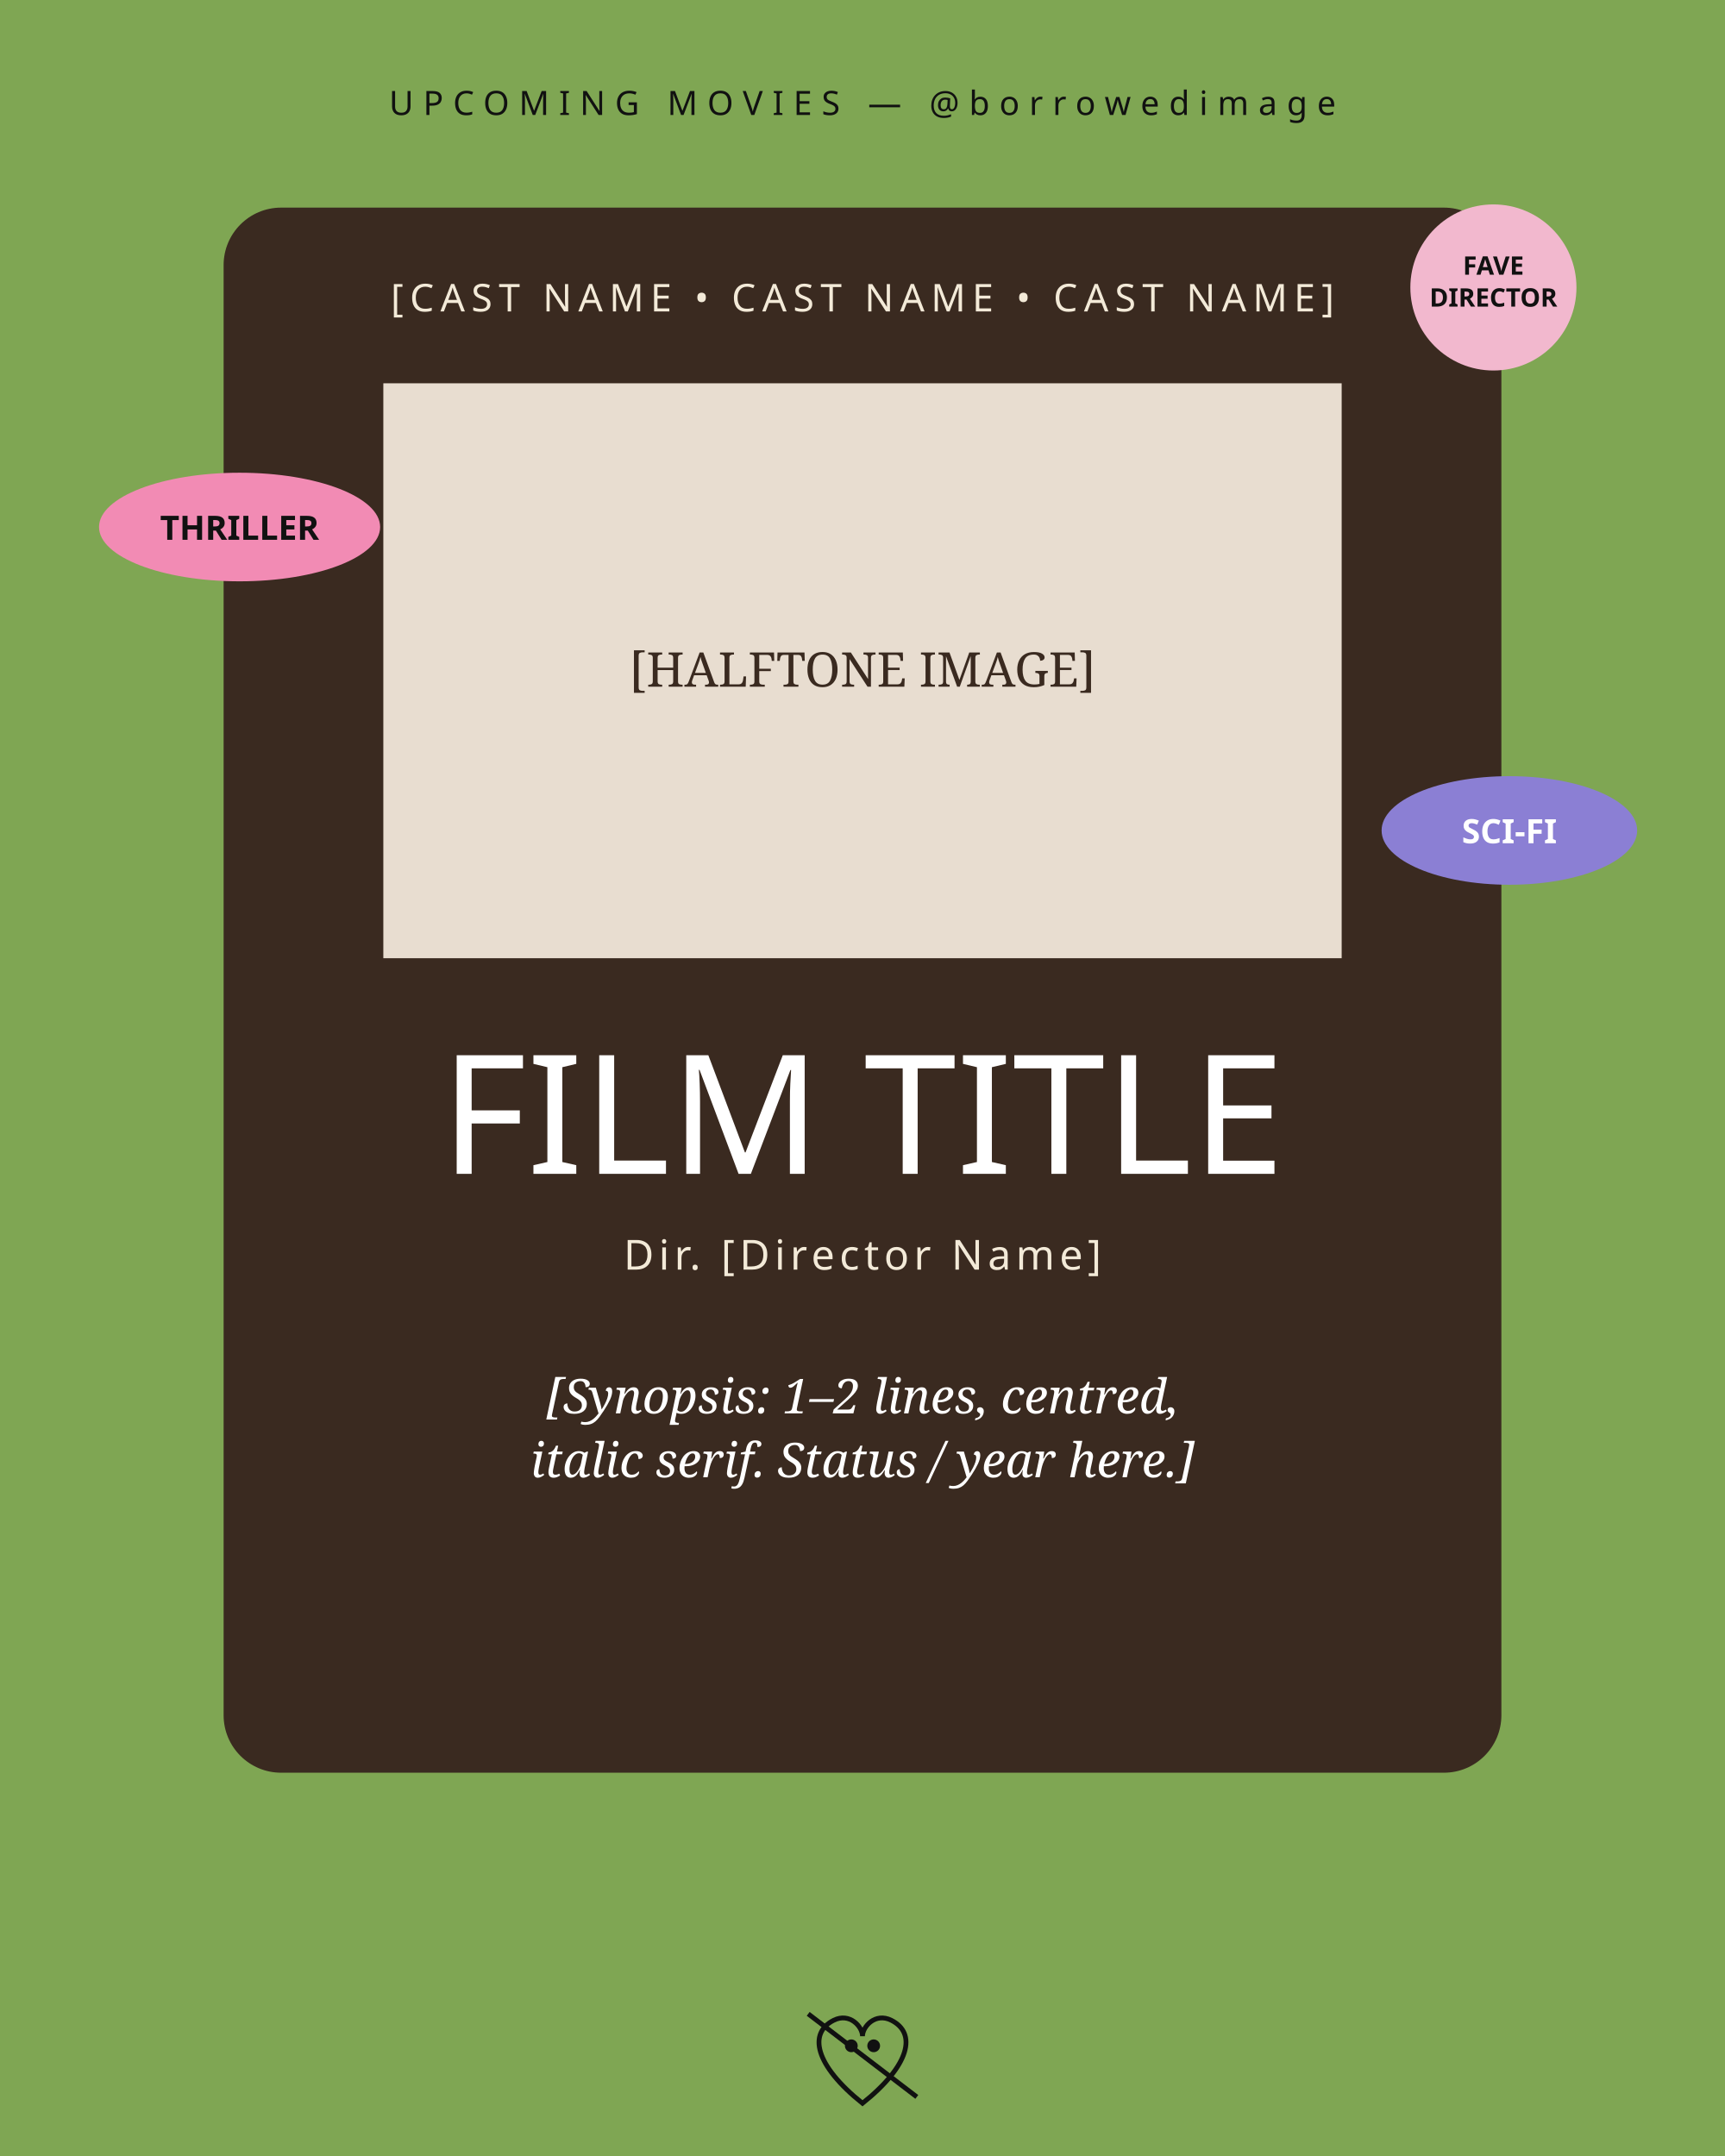
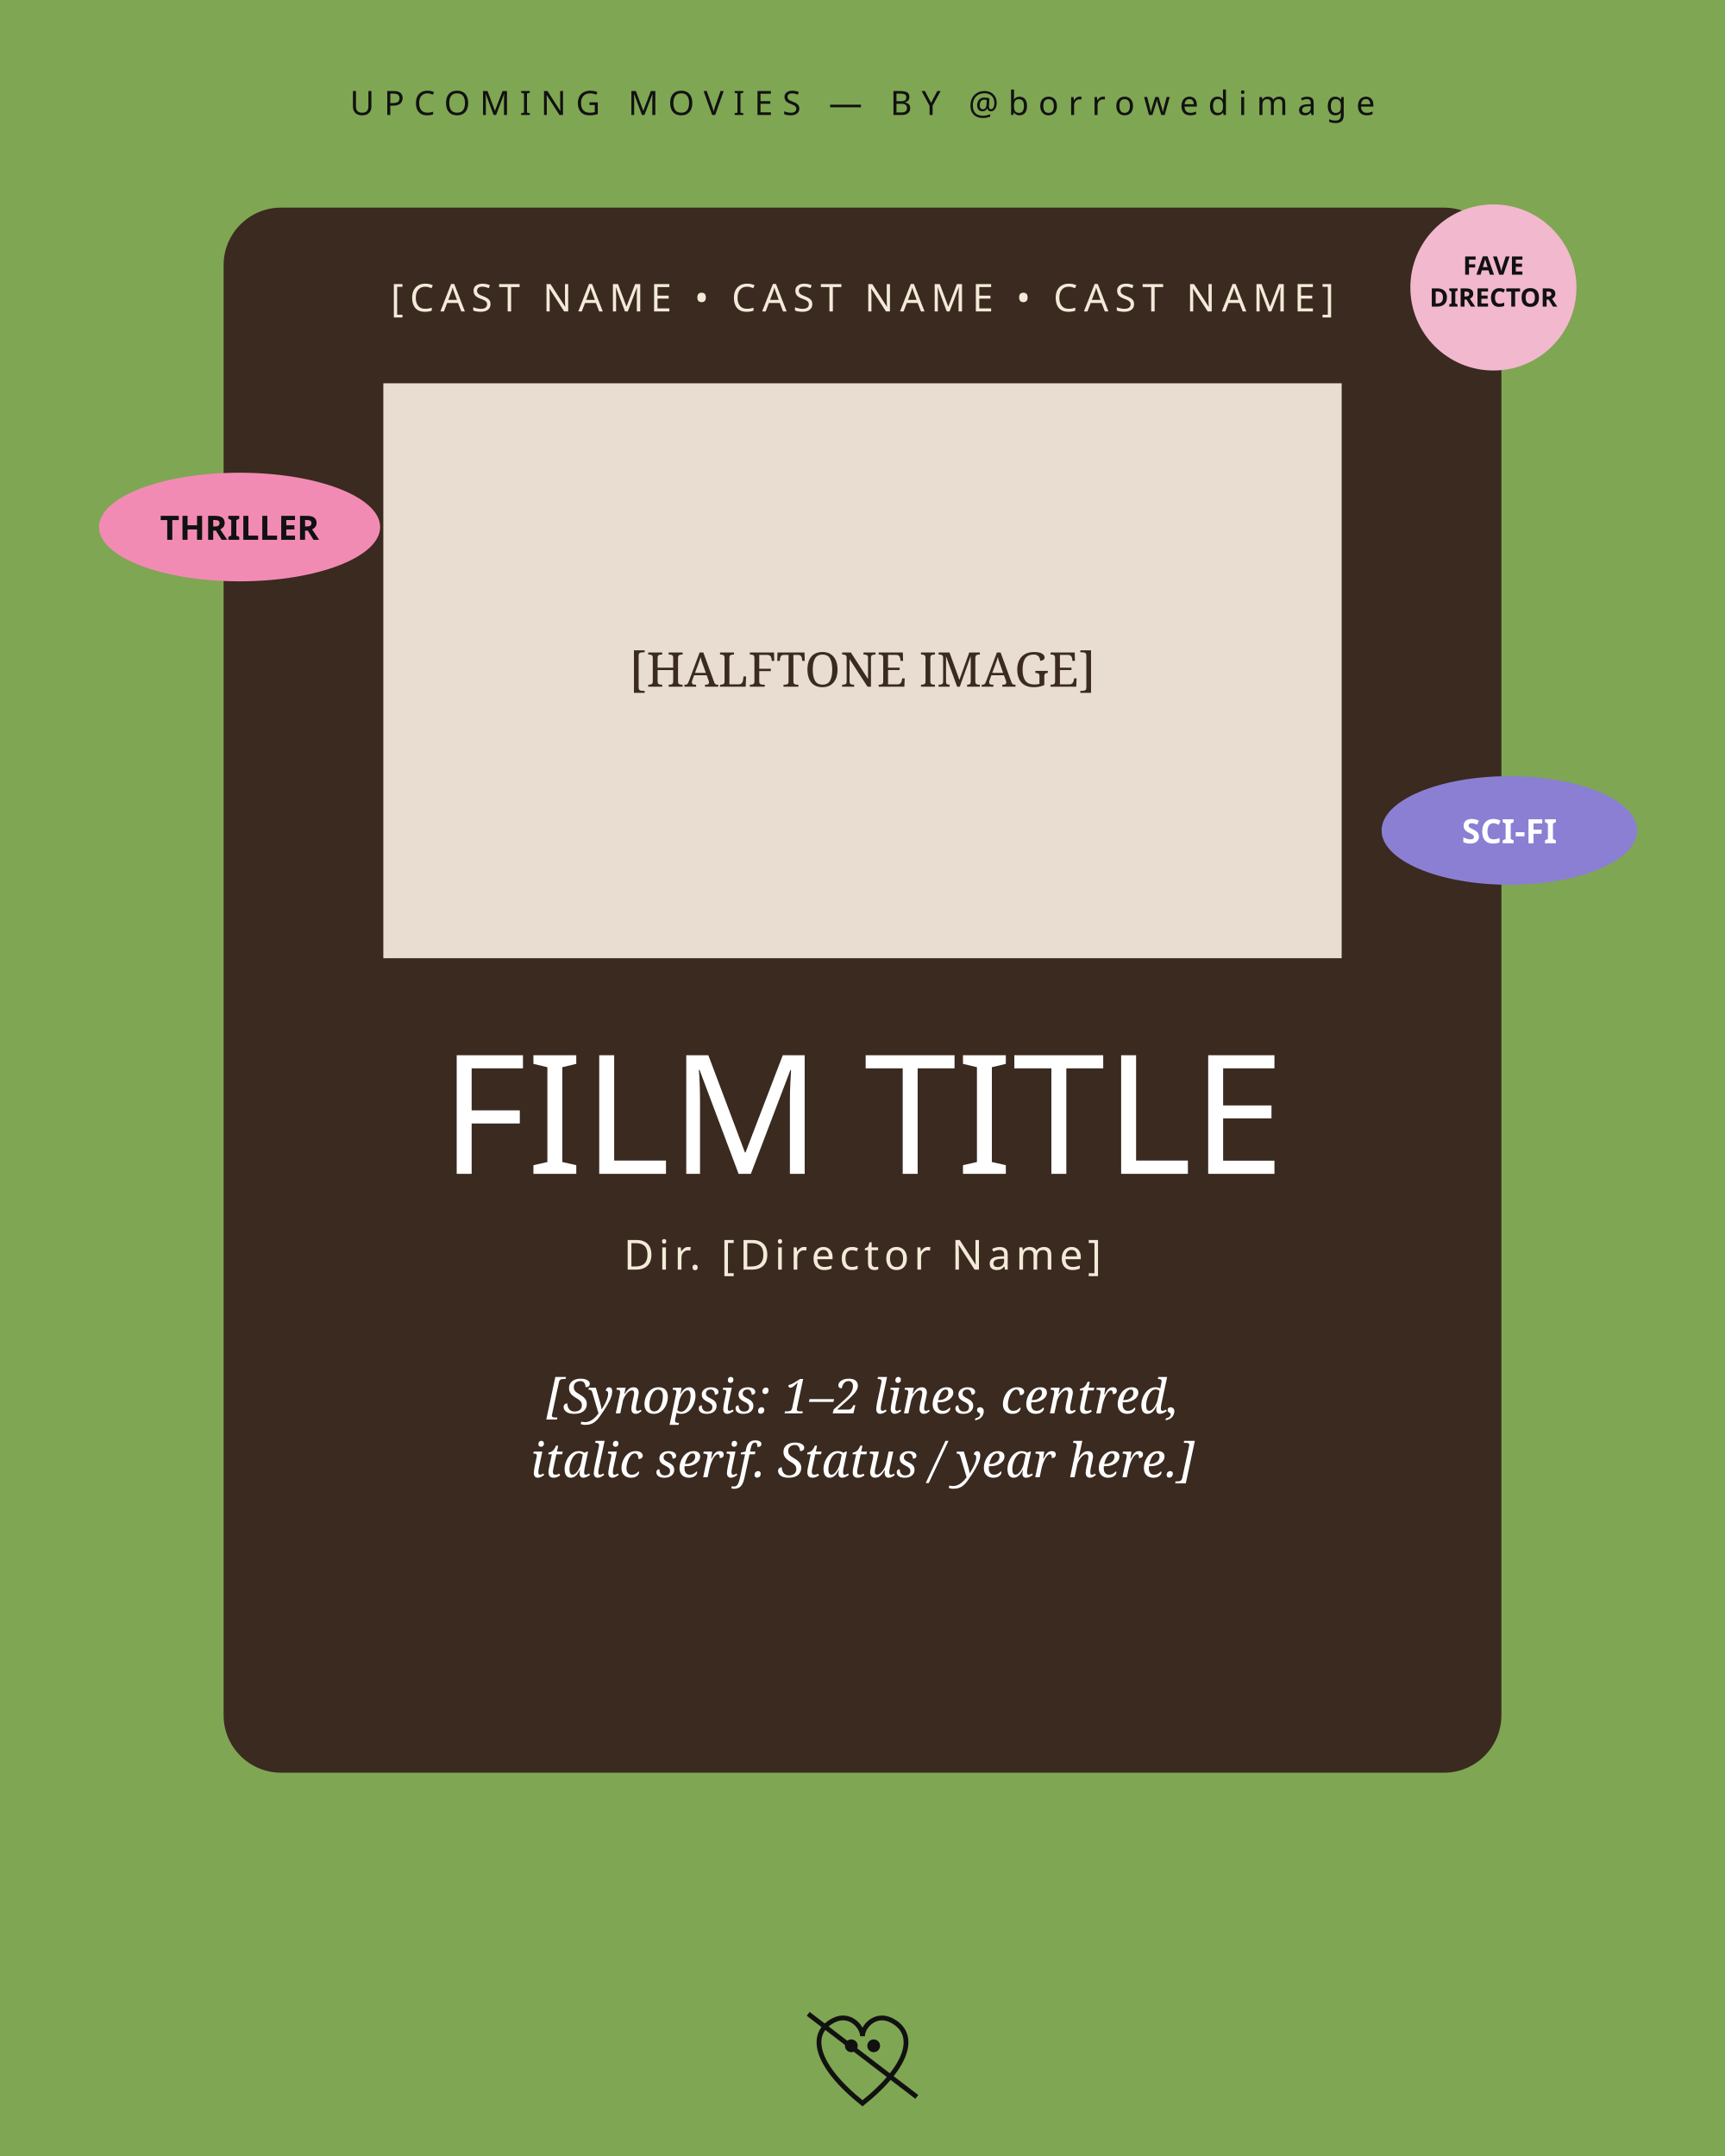
<svg xmlns="http://www.w3.org/2000/svg" width="1080" height="1350" viewBox="0 0 1080 1350">
  <rect width="1080" height="1350" fill="#7FA653" />
-   <text x="540" y="72" text-anchor="middle" font-family="'Oswald', 'Arial Narrow', sans-serif" font-size="21" font-weight="300" letter-spacing="6" fill="#111111">UPCOMING MOVIES — @borrowedimage</text>
+   <text x="540" y="72" text-anchor="middle" font-family="'Oswald', 'Arial Narrow', sans-serif" font-size="21" font-weight="300" letter-spacing="6" fill="#111111">UPCOMING MOVIES — BY @borrowedimage</text>
  <rect x="140" y="130" width="800" height="980" rx="36" fill="#3A2A20" />
  <text x="540" y="195" text-anchor="middle" font-family="'Oswald', 'Arial Narrow', sans-serif" font-size="24" font-weight="300" letter-spacing="4" fill="#F3EAD8">[CAST NAME • CAST NAME • CAST NAME]</text>
  <rect x="240" y="240" width="600" height="360" fill="#E8DDD0" />
  <text x="540" y="430" text-anchor="middle" font-family="'Playfair Display', Georgia, serif" font-size="30" fill="#3A2A20">[HALFTONE IMAGE]</text>
  <text x="540" y="735" text-anchor="middle" font-family="Anton, 'Oswald', 'Arial Narrow', sans-serif" font-size="104" fill="#FFFFFF">FILM TITLE</text>
  <text x="540" y="795" text-anchor="middle" font-family="'Oswald', 'Arial Narrow', sans-serif" font-size="26" font-weight="300" letter-spacing="3" fill="#F3EAD8">Dir. [Director Name]</text>
  <text x="540" y="885" text-anchor="middle" font-family="'EB Garamond', Georgia, serif" font-size="30" font-style="italic" fill="#FFFFFF">[Synopsis: 1–2 lines, centred,</text>
  <text x="540" y="925" text-anchor="middle" font-family="'EB Garamond', Georgia, serif" font-size="30" font-style="italic" fill="#FFFFFF">italic serif. Status / year here.]</text>
  <g font-family="'Nunito', 'Quicksand', sans-serif" font-size="21" font-weight="800" text-anchor="middle">
    <ellipse cx="150" cy="330" rx="88" ry="34" fill="#F28BB4" />
    <text x="150" y="338" fill="#111">THRILLER</text>
    <ellipse cx="945" cy="520" rx="80" ry="34" fill="#8B7FD4" />
    <text x="945" y="528" fill="#fff">SCI-FI</text>
    <circle cx="935" cy="180" r="52" fill="#F2B8CE" />
    <text x="935" y="172" fill="#111" font-size="16">FAVE</text>
    <text x="935" y="192" fill="#111" font-size="16">DIRECTOR</text>
  </g>
  <g transform="translate(500,1255)" stroke="#111111" fill="none" stroke-width="3">
    <path d="M40 62 C10 38 6 18 22 10 C32 5 40 14 40 20 C40 14 48 5 58 10 C74 18 70 38 40 62 Z" />
    <line x1="6" y1="6" x2="74" y2="58" />
    <circle cx="33" cy="26" r="2.5" fill="#111111" />
    <circle cx="47" cy="26" r="2.5" fill="#111111" />
  </g>
</svg>
